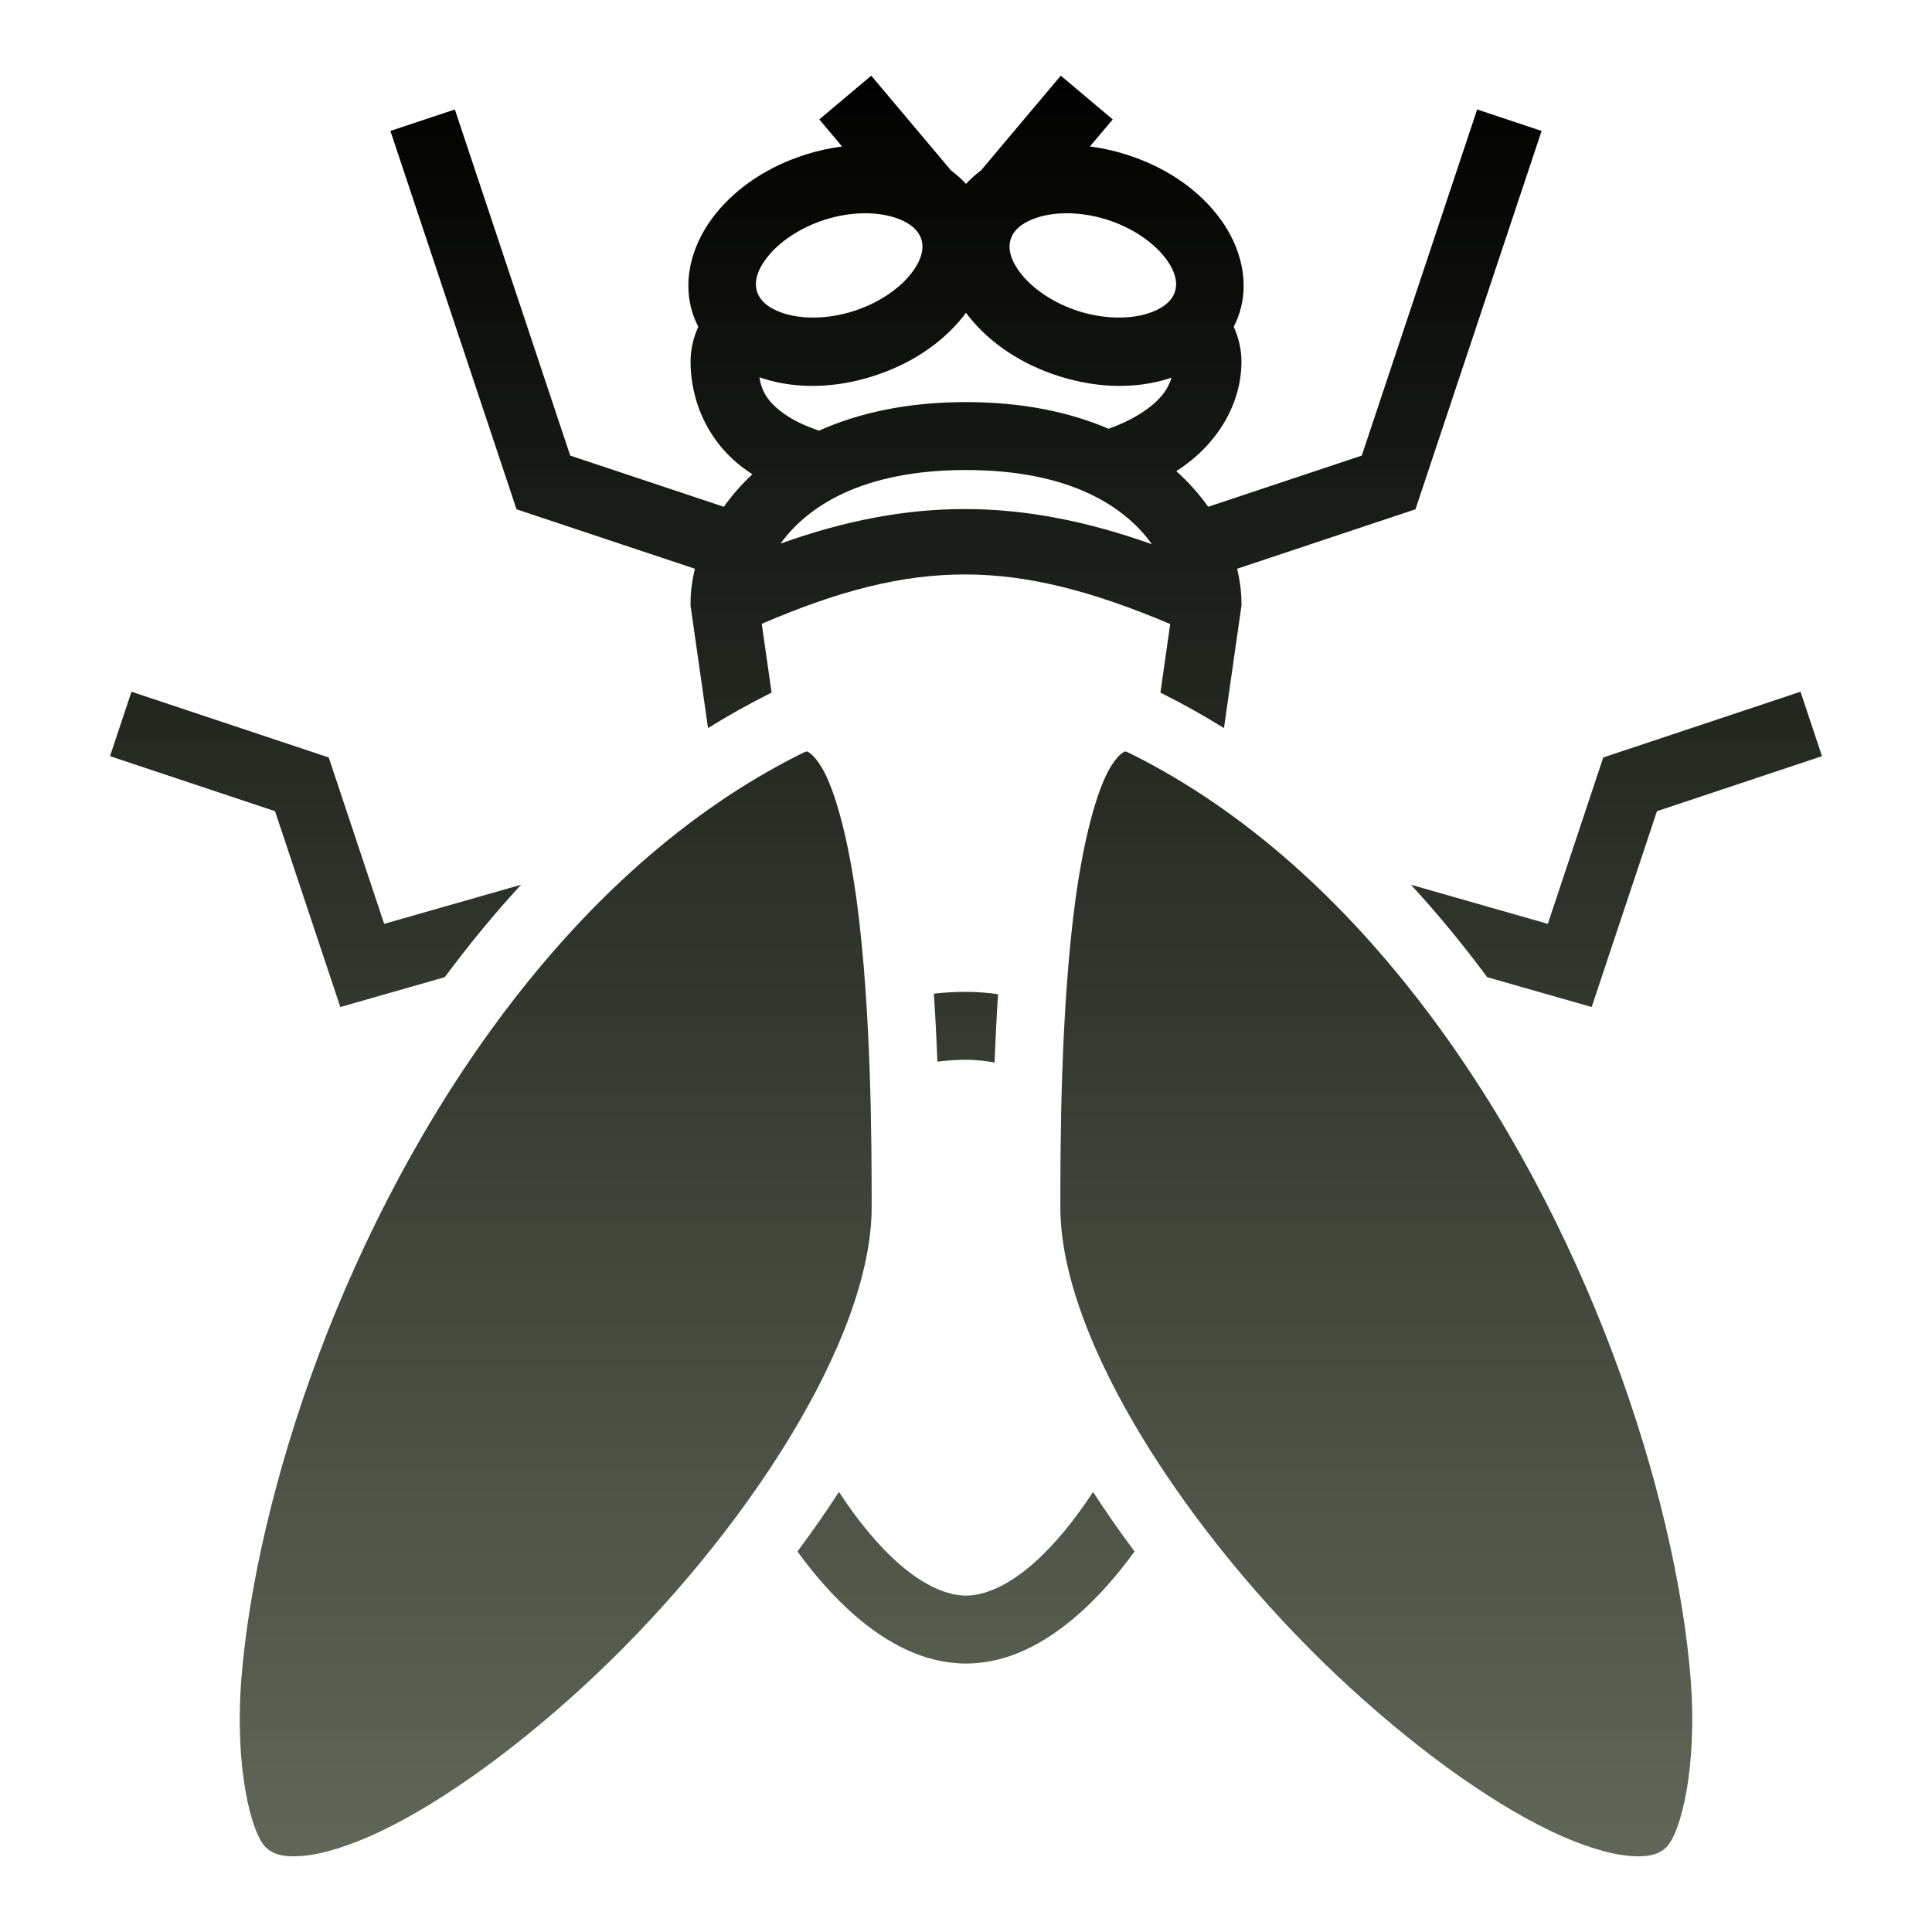
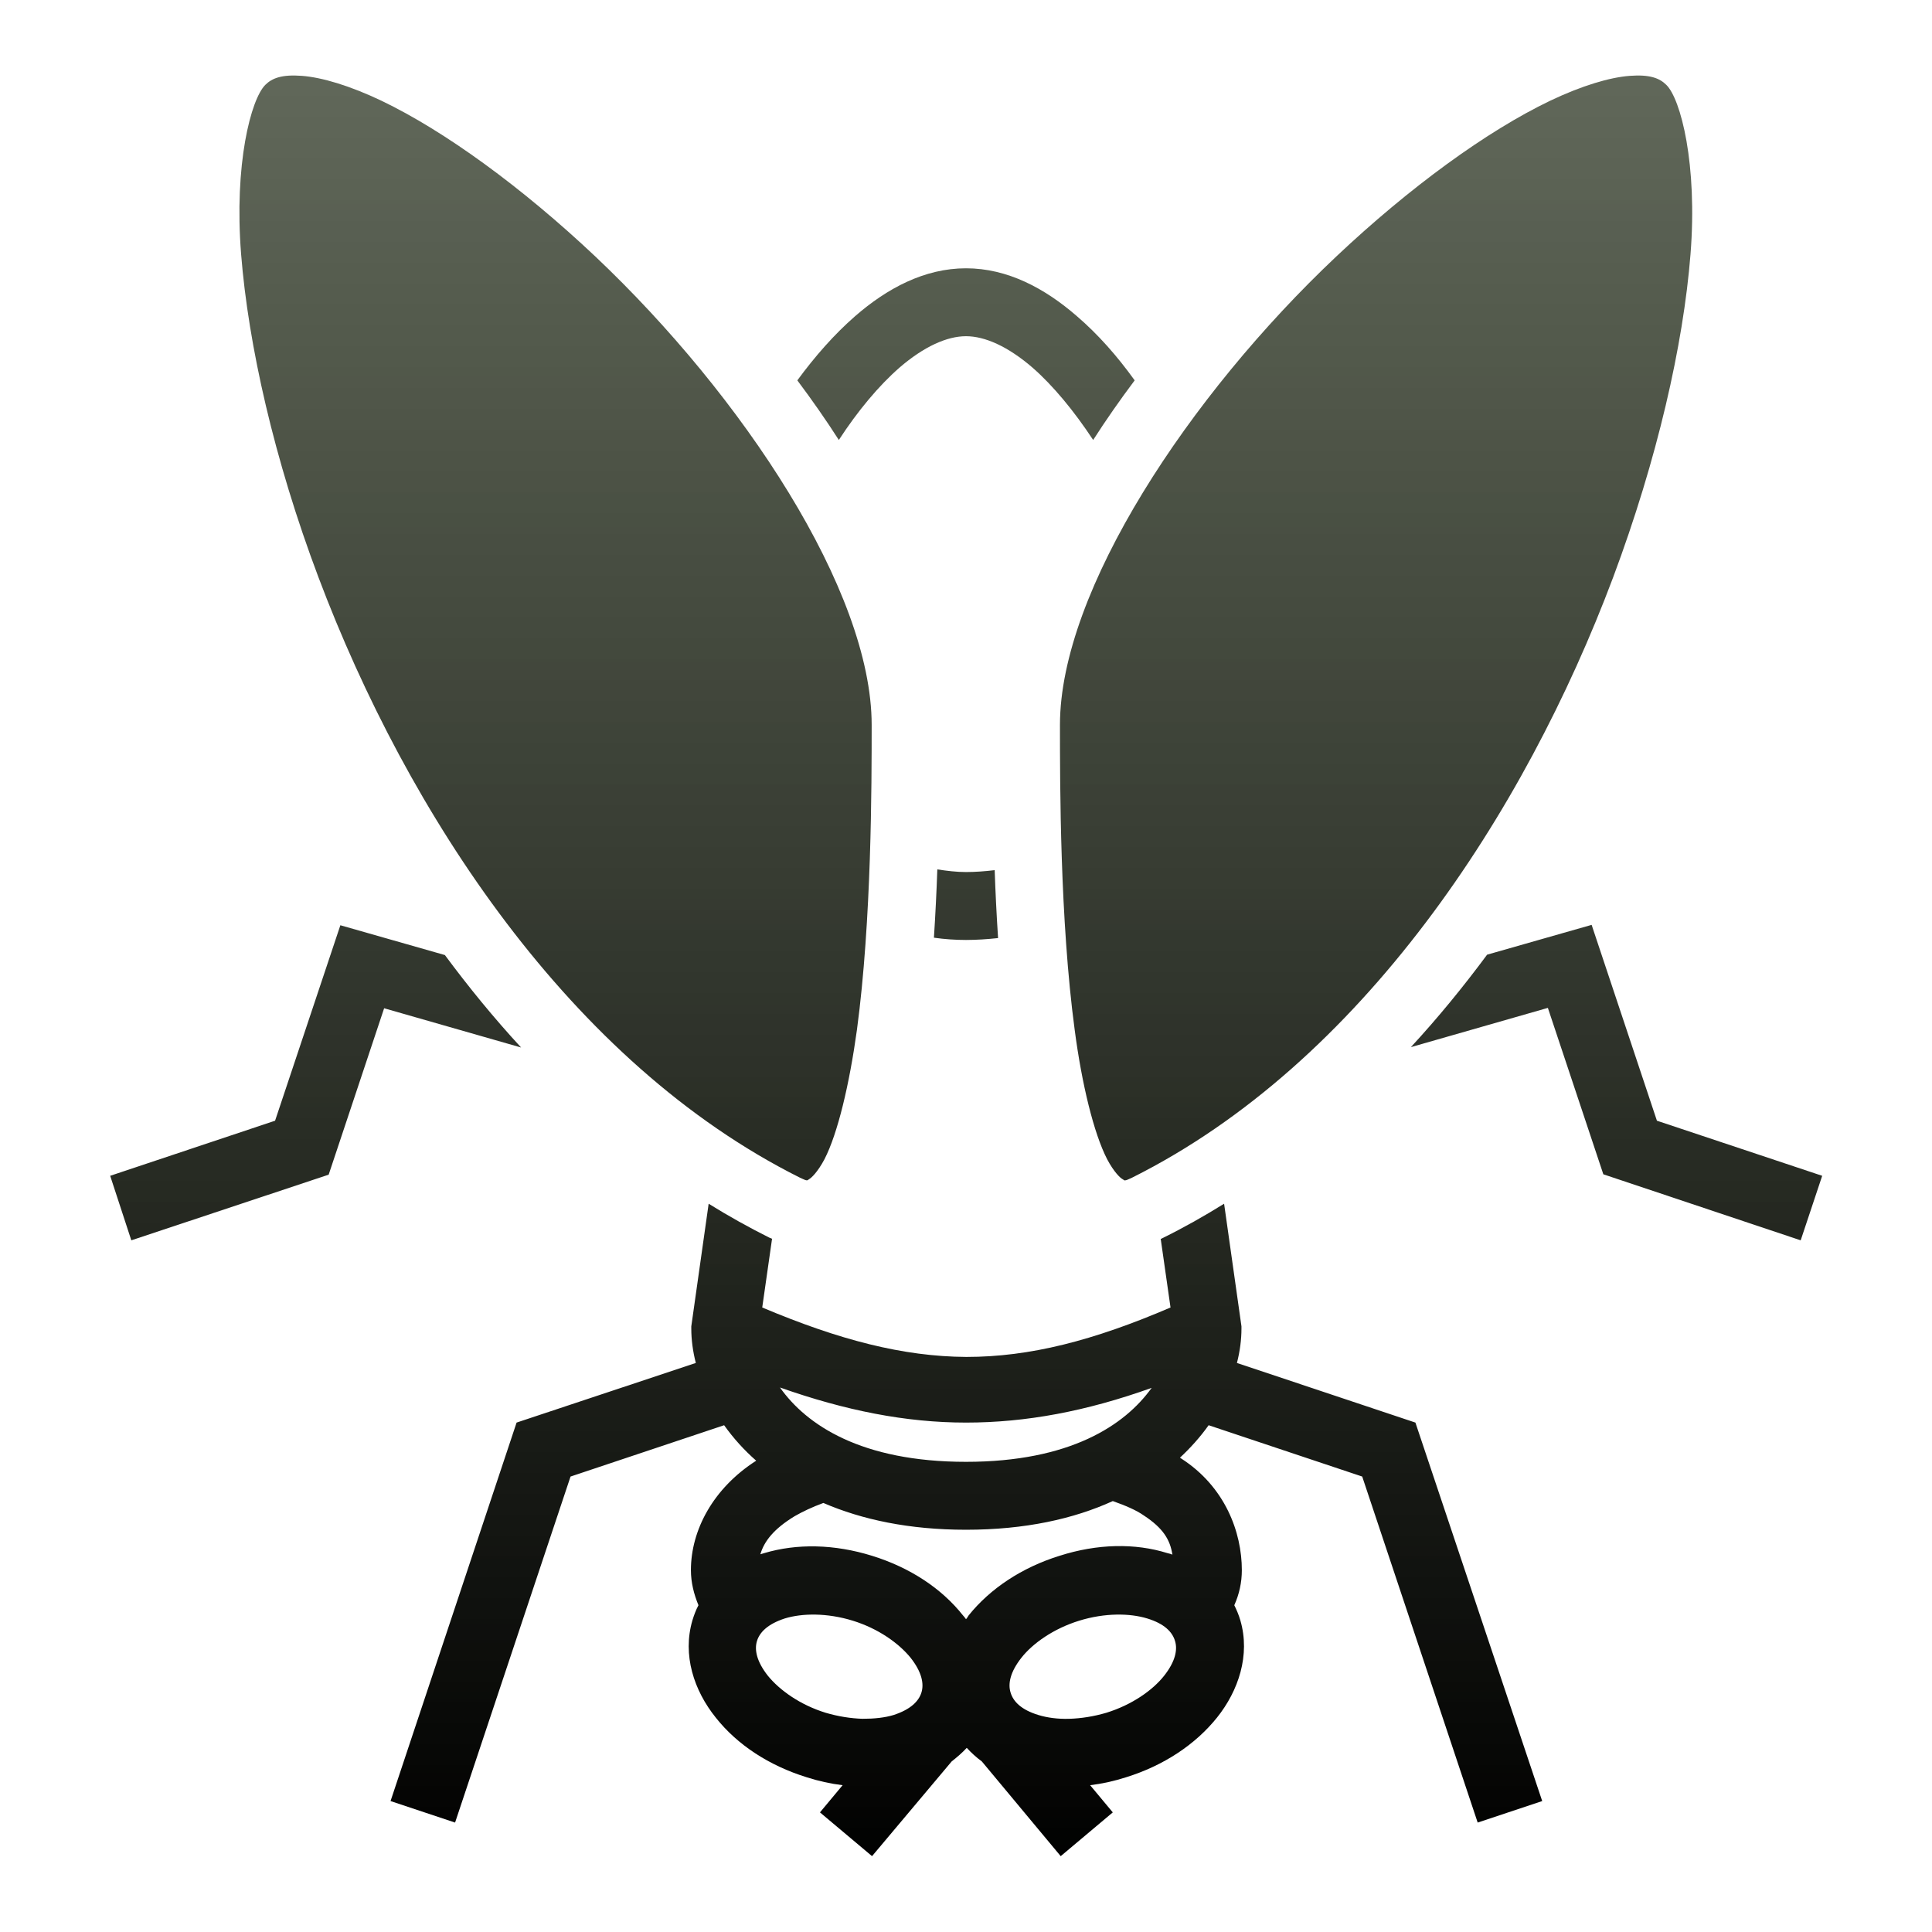
- <svg xmlns="http://www.w3.org/2000/svg" viewBox="0 0 512 512" style="height: 512px; width: 512px;">
-   <defs>
-     <linearGradient x1="0" x2="0" y1="0" y2="1" id="delapouite-fly-gradient-1">
-       <stop offset="0%" stop-color="#000000" stop-opacity="1" />
-       <stop offset="100%" stop-color="#0f1a04" stop-opacity="0.66" />
+ <svg xmlns="http://www.w3.org/2000/svg" version="1.1" id="Layer_1" x="0px" y="0px" viewBox="0 0 512 512" style="enable-background:new 0 0 512 512;" xml:space="preserve">
+   <style type="text/css">
+ 	.st0{fill:url(#SVGID_1_);}
+ </style>
+   <g transform="translate(0,0)">
+     <linearGradient id="SVGID_1_" gradientUnits="userSpaceOnUse" x1="-700.951" y1="796.4" x2="-700.951" y2="795.4" gradientTransform="matrix(-453.691 0 0 471.8903 -317758.969 -375321.625)">
+       <stop offset="0" style="stop-color:#000000" />
+       <stop offset="1" style="stop-color:#0F1A04;stop-opacity:0.66" />
    </linearGradient>
-   </defs>
-   <g class="" transform="translate(0,0)" style="">
-     <path d="M230.885 20.055l-13.77 11.593 6.04 7.172a55.39 55.39 0 0 0-9.505 2.094c-9.973 3.122-18.352 8.67-24.072 15.83-5.72 7.16-8.89 16.632-6.168 25.797a23.561 23.561 0 0 0 1.639 4.047c-1.28 2.858-2.049 5.954-2.049 9.263 0 9.994 4.36 22.052 16.104 29.64.098.063.205.121.304.185a56.12 56.12 0 0 0-7.584 8.629l-40.709-13.569-30.576-91.73-17.078 5.691 33.424 100.27 47.28 15.76c-.774 3.14-1.165 6.214-1.165 9.124v.64l4.637 32.458a203.51 203.51 0 0 1 16.338-9.148c.166-.083.337-.156.505-.235l-2.607-18.246c20.454-8.814 37.288-13.142 54.121-13.084 16.815.058 33.654 4.492 54.125 13.14l-2.598 18.19c.168.079.339.152.504.235a203.507 203.507 0 0 1 16.338 9.148L329 160.49v-.639c0-2.91-.387-5.985-1.158-9.127l47.273-15.757 33.424-100.27-17.078-5.691-30.576 91.73-40.705 13.568a56.23 56.23 0 0 0-8.455-9.435C323.115 117.577 329 106.51 329 95.851c0-3.31-.769-6.405-2.049-9.263a23.561 23.561 0 0 0 1.639-4.047c2.722-9.165-.448-18.636-6.168-25.797-5.72-7.16-14.099-12.708-24.072-15.83a55.436 55.436 0 0 0-9.506-2.094l6.04-7.172-13.769-11.593-21.148 25.113a27.663 27.663 0 0 0-3.965 3.568 27.567 27.567 0 0 0-3.967-3.566zm-2.27 36.474c3.079-.065 5.88.314 8.178 1.024 4.596 1.418 6.709 3.642 7.398 5.962.69 2.321.147 5.379-2.896 9.188-3.043 3.81-8.478 7.675-15.29 9.807-6.81 2.131-13.423 2.035-18.019.617-4.596-1.419-6.707-3.642-7.396-5.963-.69-2.321-.147-5.378 2.896-9.188 3.043-3.809 8.479-7.674 15.29-9.806 3.405-1.066 6.76-1.576 9.84-1.64zm54.77 0c3.078.065 6.434.575 9.84 1.64 6.81 2.133 12.244 5.998 15.287 9.807 3.043 3.81 3.588 6.865 2.898 9.186-.69 2.32-2.802 4.546-7.398 5.965-4.596 1.418-11.207 1.514-18.018-.617-6.81-2.132-12.244-6-15.287-9.809-3.043-3.81-3.588-6.865-2.898-9.186.689-2.32 2.802-4.544 7.398-5.962 2.298-.71 5.1-1.09 8.178-1.024zM255.998 82.89c.261.353.526.703.799 1.045 5.72 7.161 14.099 12.707 24.072 15.828 9.974 3.122 19.94 3.319 28.58.653.336-.104.667-.222 1-.336-.977 3.412-3.471 6.69-9.08 10.055-2.06 1.235-4.582 2.417-7.578 3.494-10.16-4.362-22.672-7.069-37.791-7.069-15.691 0-28.579 2.913-38.938 7.569-3.44-1.157-6.152-2.441-8.19-3.758-5.206-3.363-7.034-6.489-7.62-10.39a35 35 0 0 0 1.299.435c8.64 2.666 18.608 2.47 28.582-.653 9.973-3.121 18.35-8.667 24.07-15.828.273-.341.534-.693.795-1.045zm.002 41.67c27.754 0 42.266 9.836 49.26 19.66-17.278-6.13-33.264-9.267-49.254-9.314-15.946-.047-31.902 2.982-49.154 9.152 7.037-9.77 21.547-19.498 49.148-19.498zM34.846 183.312l-5.692 17.078 43.73 14.577 17.304 51.906 27.69-7.912c6.314-8.508 13.038-16.716 20.204-24.494l-36.27 10.363-14.697-44.094zm442.308 0l-52.27 17.424-14.697 44.094-36.269-10.363c7.166 7.778 13.89 15.986 20.203 24.494l27.692 7.912 17.302-51.906 43.73-14.577zm-263.357 15.844c-.26.023-.71.216-1.772.746-60.828 30.414-104.05 96.492-127.537 159.08-11.743 31.294-18.567 61.648-20.494 85.58-1.926 23.933 2.616 41.173 6.37 44.926 1.759 1.76 4.358 2.784 9.677 2.363 5.32-.42 12.717-2.639 21.07-6.642 16.708-8.007 37.225-22.893 56.707-41.305C196.783 407.081 231 355.348 231 319.851c0-16-.046-51.745-3.922-80.81-1.938-14.533-5.06-27.476-8.582-34.324-1.761-3.425-3.516-4.99-4.088-5.288-.286-.148-.352-.296-.611-.273zm84.406 0c-.259-.023-.325.125-.611.273-.572.298-2.327 1.863-4.088 5.288-3.522 6.848-6.644 19.791-8.582 34.324-3.876 29.065-3.922 64.81-3.922 80.81 0 35.497 34.217 87.23 73.182 124.053 19.482 18.412 40 33.298 56.707 41.305 8.353 4.003 15.75 6.222 21.07 6.642 5.32.421 7.918-.604 9.678-2.363 3.753-3.753 8.295-20.993 6.369-44.926-1.927-23.932-8.75-54.286-20.494-85.58-23.487-62.588-66.71-128.666-127.537-159.08-1.061-.53-1.513-.723-1.772-.746zM256 262.851a77.01 77.01 0 0 0-8.512.473c.408 6.14.708 12.198.924 18.02a60.101 60.101 0 0 1 7.588-.493c2.498 0 5.035.255 7.578.735.216-5.847.516-11.937.924-18.11a59.737 59.737 0 0 0-8.502-.625zM222.324 395.37c-3.43 5.326-7.116 10.594-10.994 15.783 4.639 6.388 9.726 12.19 15.275 17 8.513 7.378 18.395 12.7 29.395 12.7s20.882-5.322 29.395-12.7c5.55-4.81 10.636-10.612 15.275-17-3.878-5.189-7.565-10.457-10.994-15.783-5.005 7.675-10.559 14.405-16.07 19.182-6.488 5.622-12.606 8.3-17.606 8.3-5 0-11.118-2.678-17.605-8.3-5.512-4.777-11.066-11.507-16.07-19.182z" fill="url(#delapouite-fly-gradient-1)" />
+     <path class="st0" d="M281.1,491.9l13.8-11.6l-6-7.2c3.2-0.4,6.4-1.1,9.5-2.1c10-3.1,18.4-8.7,24.1-15.8s8.9-16.6,6.2-25.8   c-0.4-1.4-1-2.8-1.6-4c1.3-2.9,2-6,2-9.3c0-10-4.4-22.1-16.1-29.6c-0.1-0.1-0.2-0.1-0.3-0.2c2.8-2.6,5.4-5.5,7.6-8.6l40.7,13.6   l30.6,91.7l17.1-5.7L375.1,377l-47.3-15.8c0.8-3.1,1.2-6.2,1.2-9.1v-0.6l-4.6-32.5c-5.3,3.3-10.8,6.4-16.3,9.1   c-0.2,0.1-0.3,0.2-0.5,0.2l2.6,18.2c-20.5,8.8-37.3,13.1-54.1,13.1c-16.8-0.1-33.7-4.5-54.1-13.1l2.6-18.2   c-0.2-0.1-0.3-0.2-0.5-0.2c-5.6-2.8-11-5.8-16.3-9.1l-4.6,32.5v0.6c0,2.9,0.4,6,1.2,9.1L136.9,377l-33.4,100.3l17.1,5.7l30.6-91.7   l40.7-13.6c2.5,3.5,5.3,6.6,8.5,9.4c-11.4,7.3-17.3,18.4-17.3,29c0,3.3,0.8,6.4,2,9.3c-0.7,1.3-1.2,2.7-1.6,4   c-2.7,9.2,0.4,18.6,6.2,25.8c5.7,7.2,14.1,12.7,24.1,15.8c3.1,1,6.3,1.7,9.5,2.1l-6,7.2l13.8,11.6l21.1-25.1c1.4-1.1,2.8-2.3,4-3.6   c1.2,1.3,2.5,2.5,4,3.6L281.1,491.9z M283.4,455.5c-3.1,0.1-5.9-0.3-8.2-1c-4.6-1.4-6.7-3.6-7.4-6c-0.7-2.3-0.1-5.4,2.9-9.2   c3-3.8,8.5-7.7,15.3-9.8c6.8-2.1,13.4-2,18-0.6c4.6,1.4,6.7,3.6,7.4,6c0.7,2.3,0.1,5.4-2.9,9.2c-3,3.8-8.5,7.7-15.3,9.8   C289.8,454.9,286.5,455.4,283.4,455.5L283.4,455.5z M228.6,455.5c-3.1-0.1-6.4-0.6-9.8-1.6c-6.8-2.1-12.2-6-15.3-9.8   c-3-3.8-3.6-6.9-2.9-9.2c0.7-2.3,2.8-4.5,7.4-6c4.6-1.4,11.2-1.5,18,0.6c6.8,2.1,12.2,6,15.3,9.8c3,3.8,3.6,6.9,2.9,9.2   c-0.7,2.3-2.8,4.5-7.4,6C234.5,455.2,231.7,455.5,228.6,455.5z M256,429.1c-0.3-0.4-0.5-0.7-0.8-1c-5.7-7.2-14.1-12.7-24.1-15.8   c-10-3.1-19.9-3.3-28.6-0.7c-0.3,0.1-0.7,0.2-1,0.3c1-3.4,3.5-6.7,9.1-10.1c2.1-1.2,4.6-2.4,7.6-3.5c10.2,4.4,22.7,7.1,37.8,7.1   c15.7,0,28.6-2.9,38.9-7.6c3.4,1.2,6.2,2.4,8.2,3.8c5.2,3.4,7,6.5,7.6,10.4c-0.4-0.2-0.9-0.3-1.3-0.4c-8.6-2.7-18.6-2.5-28.6,0.7   c-10,3.1-18.4,8.7-24.1,15.8C256.5,428.4,256.3,428.8,256,429.1L256,429.1z M256,387.4c-27.8,0-42.3-9.8-49.3-19.7   c17.3,6.1,33.3,9.3,49.3,9.3c15.9,0,31.9-3,49.2-9.2C298.1,377.7,283.6,387.4,256,387.4L256,387.4z M477.2,328.7l5.7-17.1   L439.1,297l-17.3-51.9l-27.7,7.9c-6.3,8.5-13,16.7-20.2,24.5l36.3-10.4l14.7,44.1L477.2,328.7z M34.8,328.7l52.3-17.4l14.7-44.1   l36.3,10.4c-7.2-7.8-13.9-16-20.2-24.5l-27.7-7.9L72.9,297l-43.7,14.6L34.8,328.7z M298.2,312.8c0.3,0,0.7-0.2,1.8-0.7   C360.8,281.7,404,215.6,427.5,153c11.7-31.3,18.6-61.6,20.5-85.6c1.9-23.9-2.6-41.2-6.4-44.9c-1.8-1.8-4.4-2.8-9.7-2.4   c-5.3,0.4-12.7,2.6-21.1,6.6c-16.7,8-37.2,22.9-56.7,41.3c-39,36.8-73.2,88.6-73.2,124.1c0,16,0,51.7,3.9,80.8   c1.9,14.5,5.1,27.5,8.6,34.3c1.8,3.4,3.5,5,4.1,5.3C297.9,312.7,297.9,312.9,298.2,312.8L298.2,312.8z M213.8,312.8   c0.3,0,0.3-0.1,0.6-0.3c0.6-0.3,2.3-1.9,4.1-5.3c3.5-6.8,6.6-19.8,8.6-34.3c3.9-29.1,3.9-64.8,3.9-80.8   c0-35.5-34.2-87.2-73.2-124.1c-19.5-18.4-40-33.3-56.7-41.3c-8.4-4-15.8-6.2-21.1-6.6c-5.3-0.4-7.9,0.6-9.7,2.4   c-3.8,3.8-8.3,21-6.4,44.9c1.9,23.9,8.7,54.3,20.5,85.6C108,215.6,151.2,281.7,212,312.1C213.1,312.6,213.5,312.8,213.8,312.8z    M256,249.1c2.8,0,5.7-0.2,8.5-0.5c-0.4-6.1-0.7-12.2-0.9-18c-2.5,0.3-5.1,0.5-7.6,0.5c-2.5,0-5-0.3-7.6-0.7   c-0.2,5.8-0.5,11.9-0.9,18.1C250.3,248.9,253.2,249.1,256,249.1L256,249.1z M289.7,116.6c3.4-5.3,7.1-10.6,11-15.8   c-4.6-6.4-9.7-12.2-15.3-17c-8.5-7.4-18.4-12.7-29.4-12.7c-11,0-20.9,5.3-29.4,12.7c-5.5,4.8-10.6,10.6-15.3,17   c3.9,5.2,7.6,10.5,11,15.8c5-7.7,10.6-14.4,16.1-19.2c6.5-5.6,12.6-8.3,17.6-8.3c5,0,11.1,2.7,17.6,8.3   C279.1,102.2,284.7,109,289.7,116.6L289.7,116.6z" />
  </g>
</svg>
